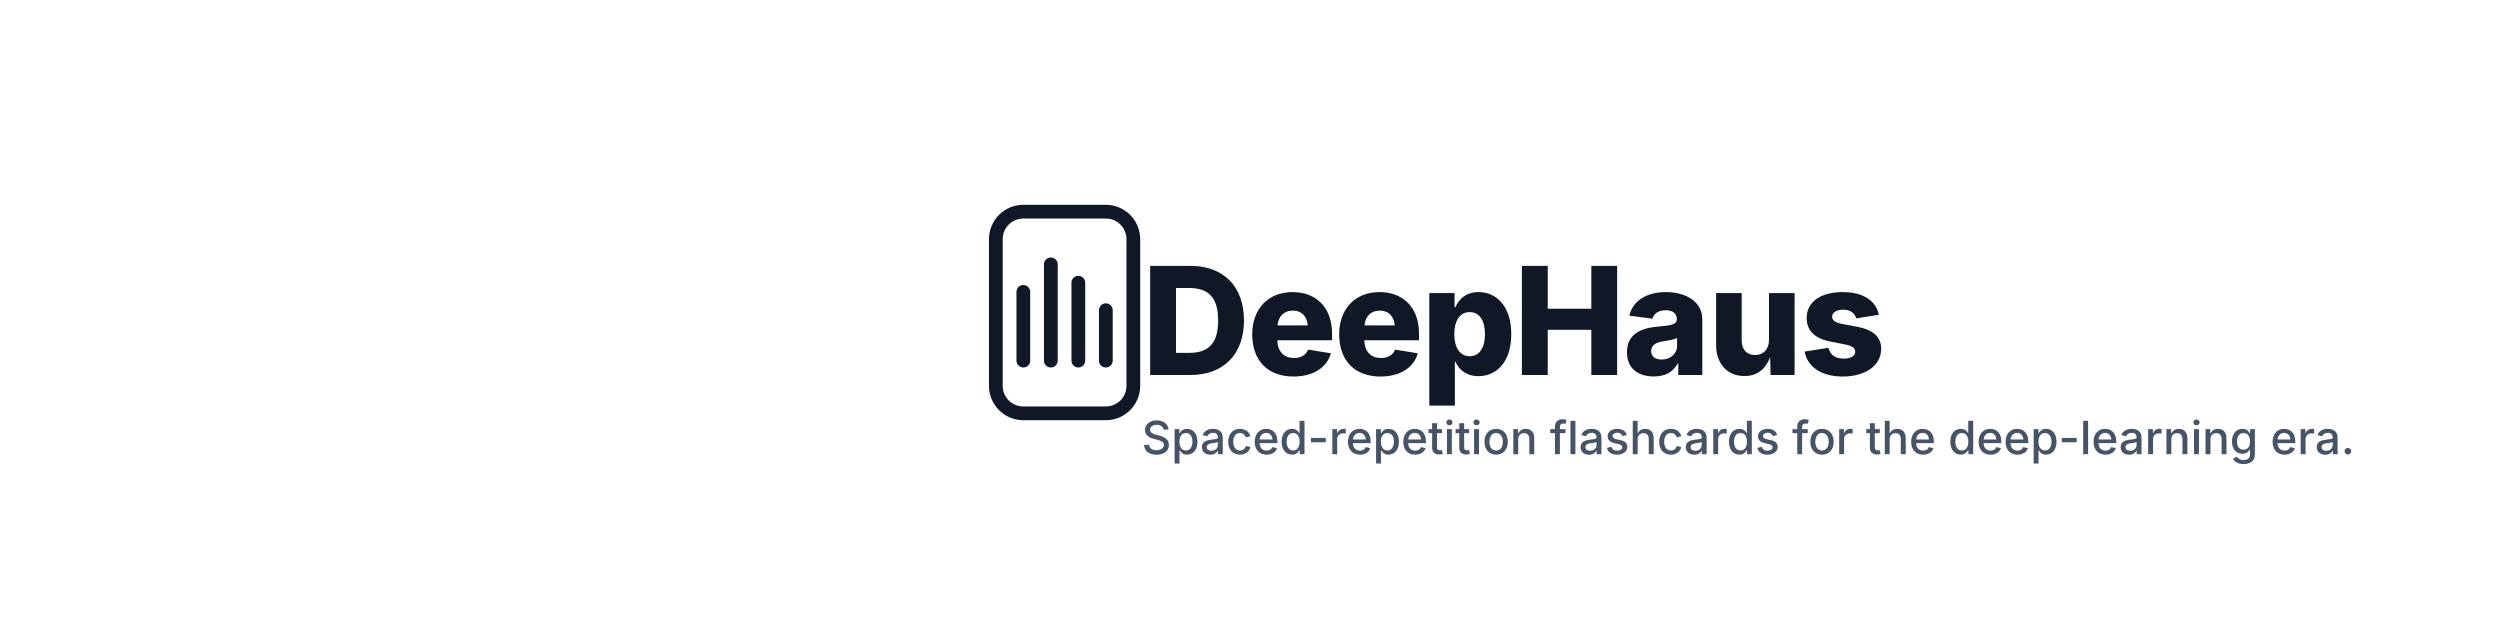
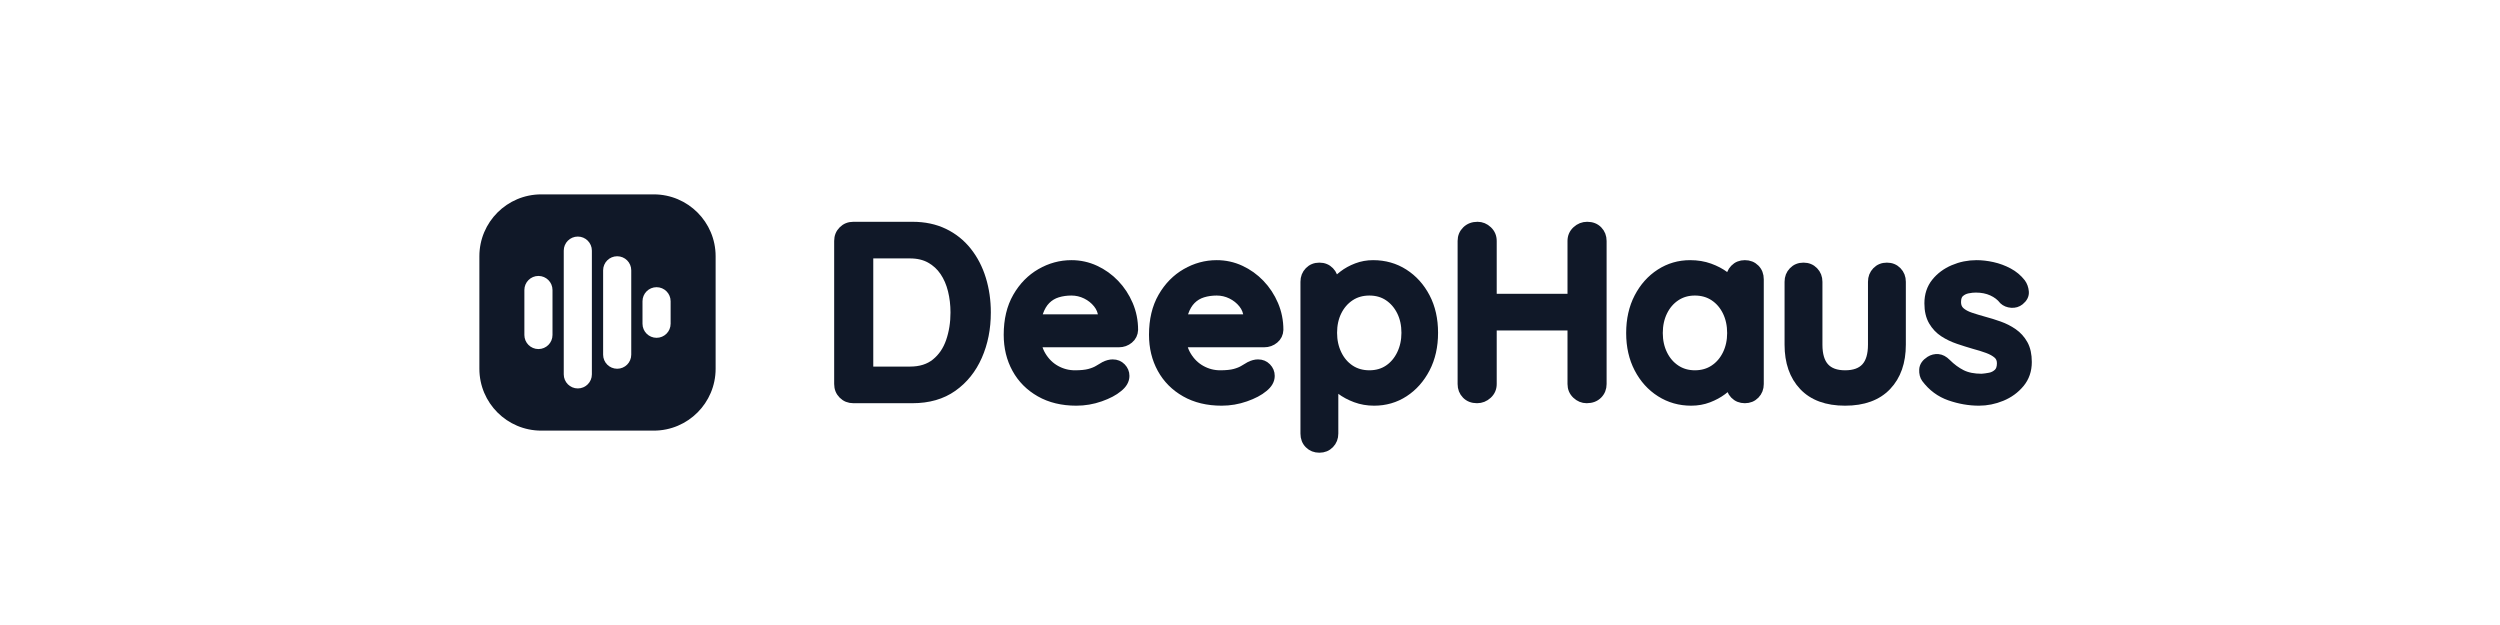
- <svg xmlns="http://www.w3.org/2000/svg" viewBox="0 0 1200 300" width="1200" height="300" font-family="Inter, 'Helvetica Neue', Arial, sans-serif" font-weight="800">
+ <svg xmlns="http://www.w3.org/2000/svg" viewBox="0 0 1200 300" width="1200" height="300">
  <rect width="1200" height="300" fill="#FFFFFF" />
-   <g transform="translate(456 95) scale(1.1)">
-     <rect x="20" y="6" width="60" height="88" rx="12" fill="#FFFFFF" stroke="#101828" stroke-width="6" />
-     <rect x="29" y="38" width="6" height="36" rx="3" fill="#101828" />
-     <rect x="41" y="26" width="6" height="48" rx="3" fill="#101828" />
-     <rect x="53" y="34" width="6" height="40" rx="3" fill="#101828" />
-     <rect x="65" y="46" width="6" height="28" rx="3" fill="#101828" />
+   <g transform="translate(219.30 82.50) scale(1.35)">
+     <rect x="8" y="8" width="84" height="84" rx="22" fill="#101828" />
+     <rect x="24" y="37" width="10" height="26" rx="5" fill="#FFFFFF" />
+     <rect x="38" y="23" width="10" height="54" rx="5" fill="#FFFFFF" />
+     <rect x="52" y="30" width="10" height="40" rx="5" fill="#FFFFFF" />
+     <rect x="66" y="41" width="10" height="18" rx="5" fill="#FFFFFF" />
+     <g transform="translate(129 80.80)">
+       <path transform="translate(0.00 0) scale(0.088 -0.088)" d="M375 700Q447 700 503 673Q559 646 597.5 597.5Q636 549 655.5 485.5Q675 422 675 350Q675 253 640 173.5Q605 94 538.5 47Q472 0 375 0L136 0Q110 0 92.5 17.5Q75 35 75 61L75 639Q75 665 92.5 682.5Q110 700 136 700ZM365 115Q428 115 468 147.5Q508 180 526.5 233.5Q545 287 545 350Q545 397 534.5 439.5Q524 482 502 514.5Q480 547 446 566Q412 585 365 585L190 585L200 594L200 104L194 115Z" fill="#101828" stroke="#101828" stroke-width="33.00" stroke-linejoin="round" />
+       <path transform="translate(63.36 0) scale(0.088 -0.088)" d="M317 -10Q232 -10 169.5 25.5Q107 61 73.5 122Q40 183 40 260Q40 350 76.5 413.5Q113 477 172 511Q231 545 297 545Q348 545 393.5 524Q439 503 474 466.5Q509 430 529.5 382Q550 334 550 280Q549 256 531 241Q513 226 489 226L107 226L77 326L444 326L422 306L422 333Q420 362 401.5 385Q383 408 355.5 421.5Q328 435 297 435Q267 435 241 427Q215 419 196 400Q177 381 166 349Q155 317 155 268Q155 214 177.5 176.5Q200 139 235.5 119.5Q271 100 311 100Q348 100 370 106Q392 112 405.5 120.5Q419 129 430 135Q448 144 464 144Q486 144 500.5 129Q515 114 515 94Q515 67 487 45Q461 23 414 6.5Q367 -10 317 -10Z" fill="#101828" stroke="#101828" stroke-width="33.00" stroke-linejoin="round" />
+       <path transform="translate(115.02 0) scale(0.088 -0.088)" d="M317 -10Q232 -10 169.5 25.5Q107 61 73.5 122Q40 183 40 260Q40 350 76.5 413.5Q113 477 172 511Q231 545 297 545Q348 545 393.5 524Q439 503 474 466.5Q509 430 529.5 382Q550 334 550 280Q549 256 531 241Q513 226 489 226L107 226L77 326L444 326L422 306L422 333Q420 362 401.5 385Q383 408 355.5 421.5Q328 435 297 435Q267 435 241 427Q215 419 196 400Q177 381 166 349Q155 317 155 268Q155 214 177.5 176.5Q200 139 235.5 119.5Q271 100 311 100Q348 100 370 106Q392 112 405.5 120.5Q419 129 430 135Q448 144 464 144Q486 144 500.5 129Q515 114 515 94Q515 67 487 45Q461 23 414 6.5Q367 -10 317 -10Z" fill="#101828" stroke="#101828" stroke-width="33.00" stroke-linejoin="round" />
+       <path transform="translate(166.67 0) scale(0.088 -0.088)" d="M342 545Q412 545 467.5 509.5Q523 474 555.5 412Q588 350 588 268Q588 186 555.5 123.5Q523 61 468.5 25.5Q414 -10 346 -10Q306 -10 271 3Q236 16 209.5 36Q183 56 168.5 76.5Q154 97 154 111L185 124L185 -139Q185 -165 168 -182.5Q151 -200 125 -200Q99 -200 82 -183Q65 -166 65 -139L65 474Q65 500 82 517.5Q99 535 125 535Q151 535 168 517.5Q185 500 185 474L185 425L168 434Q168 447 182 465.5Q196 484 220 502.5Q244 521 275.5 533Q307 545 342 545ZM327 435Q283 435 250 413Q217 391 198.5 353.5Q180 316 180 268Q180 221 198.5 182.5Q217 144 250 122Q283 100 327 100Q371 100 403.5 122Q436 144 454.5 182.5Q473 221 473 268Q473 316 454.5 353.5Q436 391 403.5 413Q371 435 327 435Z" fill="#101828" stroke="#101828" stroke-width="33.00" stroke-linejoin="round" />
+       <path transform="translate(221.67 0) scale(0.088 -0.088)" d="M139 700Q163 700 181.5 682.5Q200 665 200 639L200 61Q200 35 181 17.5Q162 0 137 0Q109 0 92 17.5Q75 35 75 61L75 639Q75 665 93 682.5Q111 700 139 700ZM582 700Q610 700 627 682.5Q644 665 644 639L644 61Q644 35 626.5 17.5Q609 0 580 0Q556 0 537.5 17.5Q519 35 519 61L519 639Q519 665 538 682.5Q557 700 582 700ZM136 409L582 409L582 294L136 294Z" fill="#101828" stroke="#101828" stroke-width="33.00" stroke-linejoin="round" />
+       <path transform="translate(284.68 0) scale(0.088 -0.088)" d="M503 545Q529 545 546 528Q563 511 563 484L563 61Q563 35 546 17.5Q529 0 503 0Q477 0 460 17.5Q443 35 443 61L443 110L465 101Q465 88 451 69.5Q437 51 413 33Q389 15 356.5 2.5Q324 -10 286 -10Q217 -10 161 25.5Q105 61 72.5 123.5Q40 186 40 267Q40 349 72.5 411.5Q105 474 160 509.5Q215 545 282 545Q325 545 361 532Q397 519 423.5 499Q450 479 464.5 458.5Q479 438 479 424L443 411L443 484Q443 510 460 527.5Q477 545 503 545ZM301 100Q345 100 378 122Q411 144 429.5 182Q448 220 448 267Q448 315 429.5 353Q411 391 378 413Q345 435 301 435Q258 435 225 413Q192 391 173.5 353Q155 315 155 267Q155 220 173.5 182Q192 144 225 122Q258 100 301 100Z" fill="#101828" stroke="#101828" stroke-width="33.00" stroke-linejoin="round" />
+       <path transform="translate(338.80 0) scale(0.088 -0.088)" d="M462 535Q488 535 505 517.5Q522 500 522 474L522 220Q522 114 463 52Q404 -10 293 -10Q182 -10 123.5 52Q65 114 65 220L65 474Q65 500 82 517.5Q99 535 125 535Q151 535 168 517.5Q185 500 185 474L185 220Q185 159 212 129.5Q239 100 293 100Q348 100 375 129.5Q402 159 402 220L402 474Q402 500 419 517.5Q436 535 462 535Z" fill="#101828" stroke="#101828" stroke-width="33.00" stroke-linejoin="round" />
+       <path transform="translate(390.19 0) scale(0.088 -0.088)" d="M34 83Q24 97 25 119Q26 141 51 157Q67 167 85 165.5Q103 164 120 147Q149 118 181 102Q213 86 261 86Q276 87 294 90.5Q312 94 325.5 106.5Q339 119 339 145Q339 167 324 180Q309 193 284.5 202Q260 211 230 219Q199 228 166.5 239Q134 250 107 267.5Q80 285 63 314Q46 343 46 387Q46 437 74 472Q102 507 146.5 526Q191 545 240 545Q271 545 305 537.5Q339 530 370 513.5Q401 497 422 470Q433 455 435 434Q437 413 416 396Q401 384 381 385.5Q361 387 348 399Q331 421 302.5 434Q274 447 237 447Q222 447 204.5 443.5Q187 440 174 428.5Q161 417 161 392Q161 369 176 355.5Q191 342 216.5 333.5Q242 325 271 317Q301 309 332 298Q363 287 389 269Q415 251 431 222.5Q447 194 447 150Q447 99 417 63Q387 27 342 8.5Q297 -10 250 -10Q191 -10 132 10.5Q73 31 34 83Z" fill="#101828" stroke="#101828" stroke-width="33.00" stroke-linejoin="round" />
+     </g>
  </g>
-   <text x="548" y="180" font-size="72" letter-spacing="-1.5" fill="#101828">DeepHaus</text>
-   <text x="548" y="218" font-weight="500" font-size="22" letter-spacing="0" fill="#475467">Spaced-repetition flashcards for the deep-learning era.</text>
</svg>
